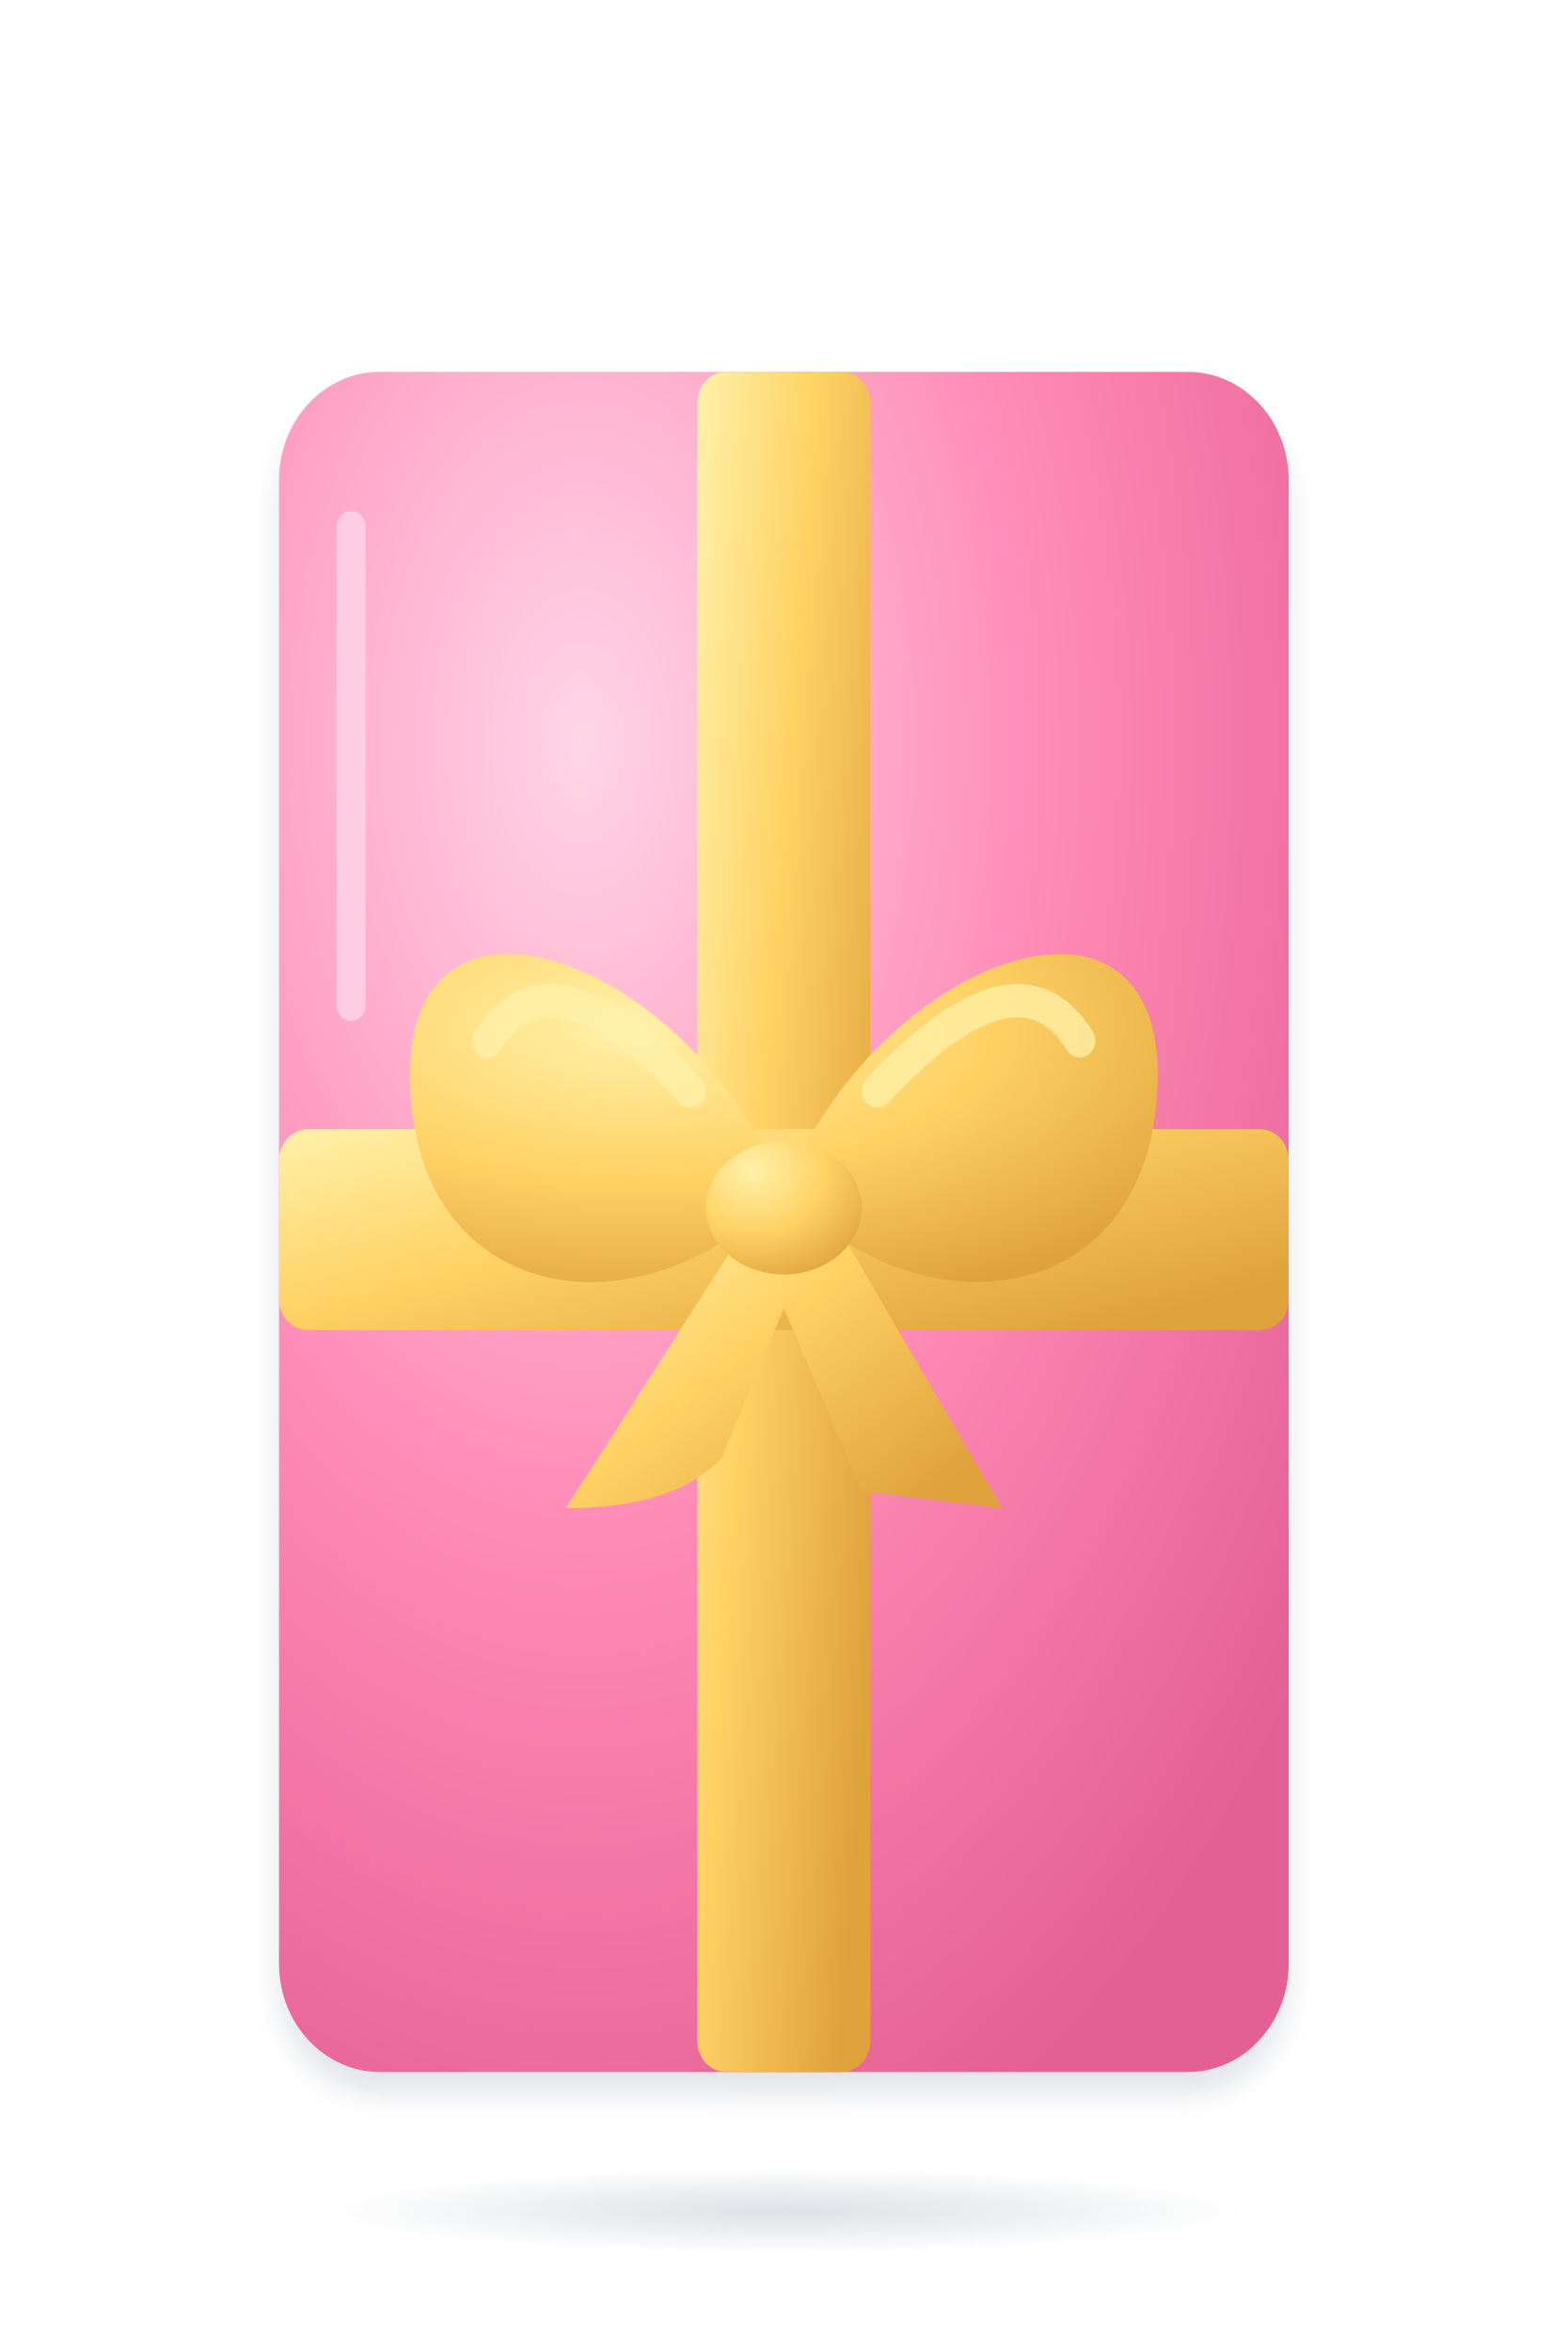
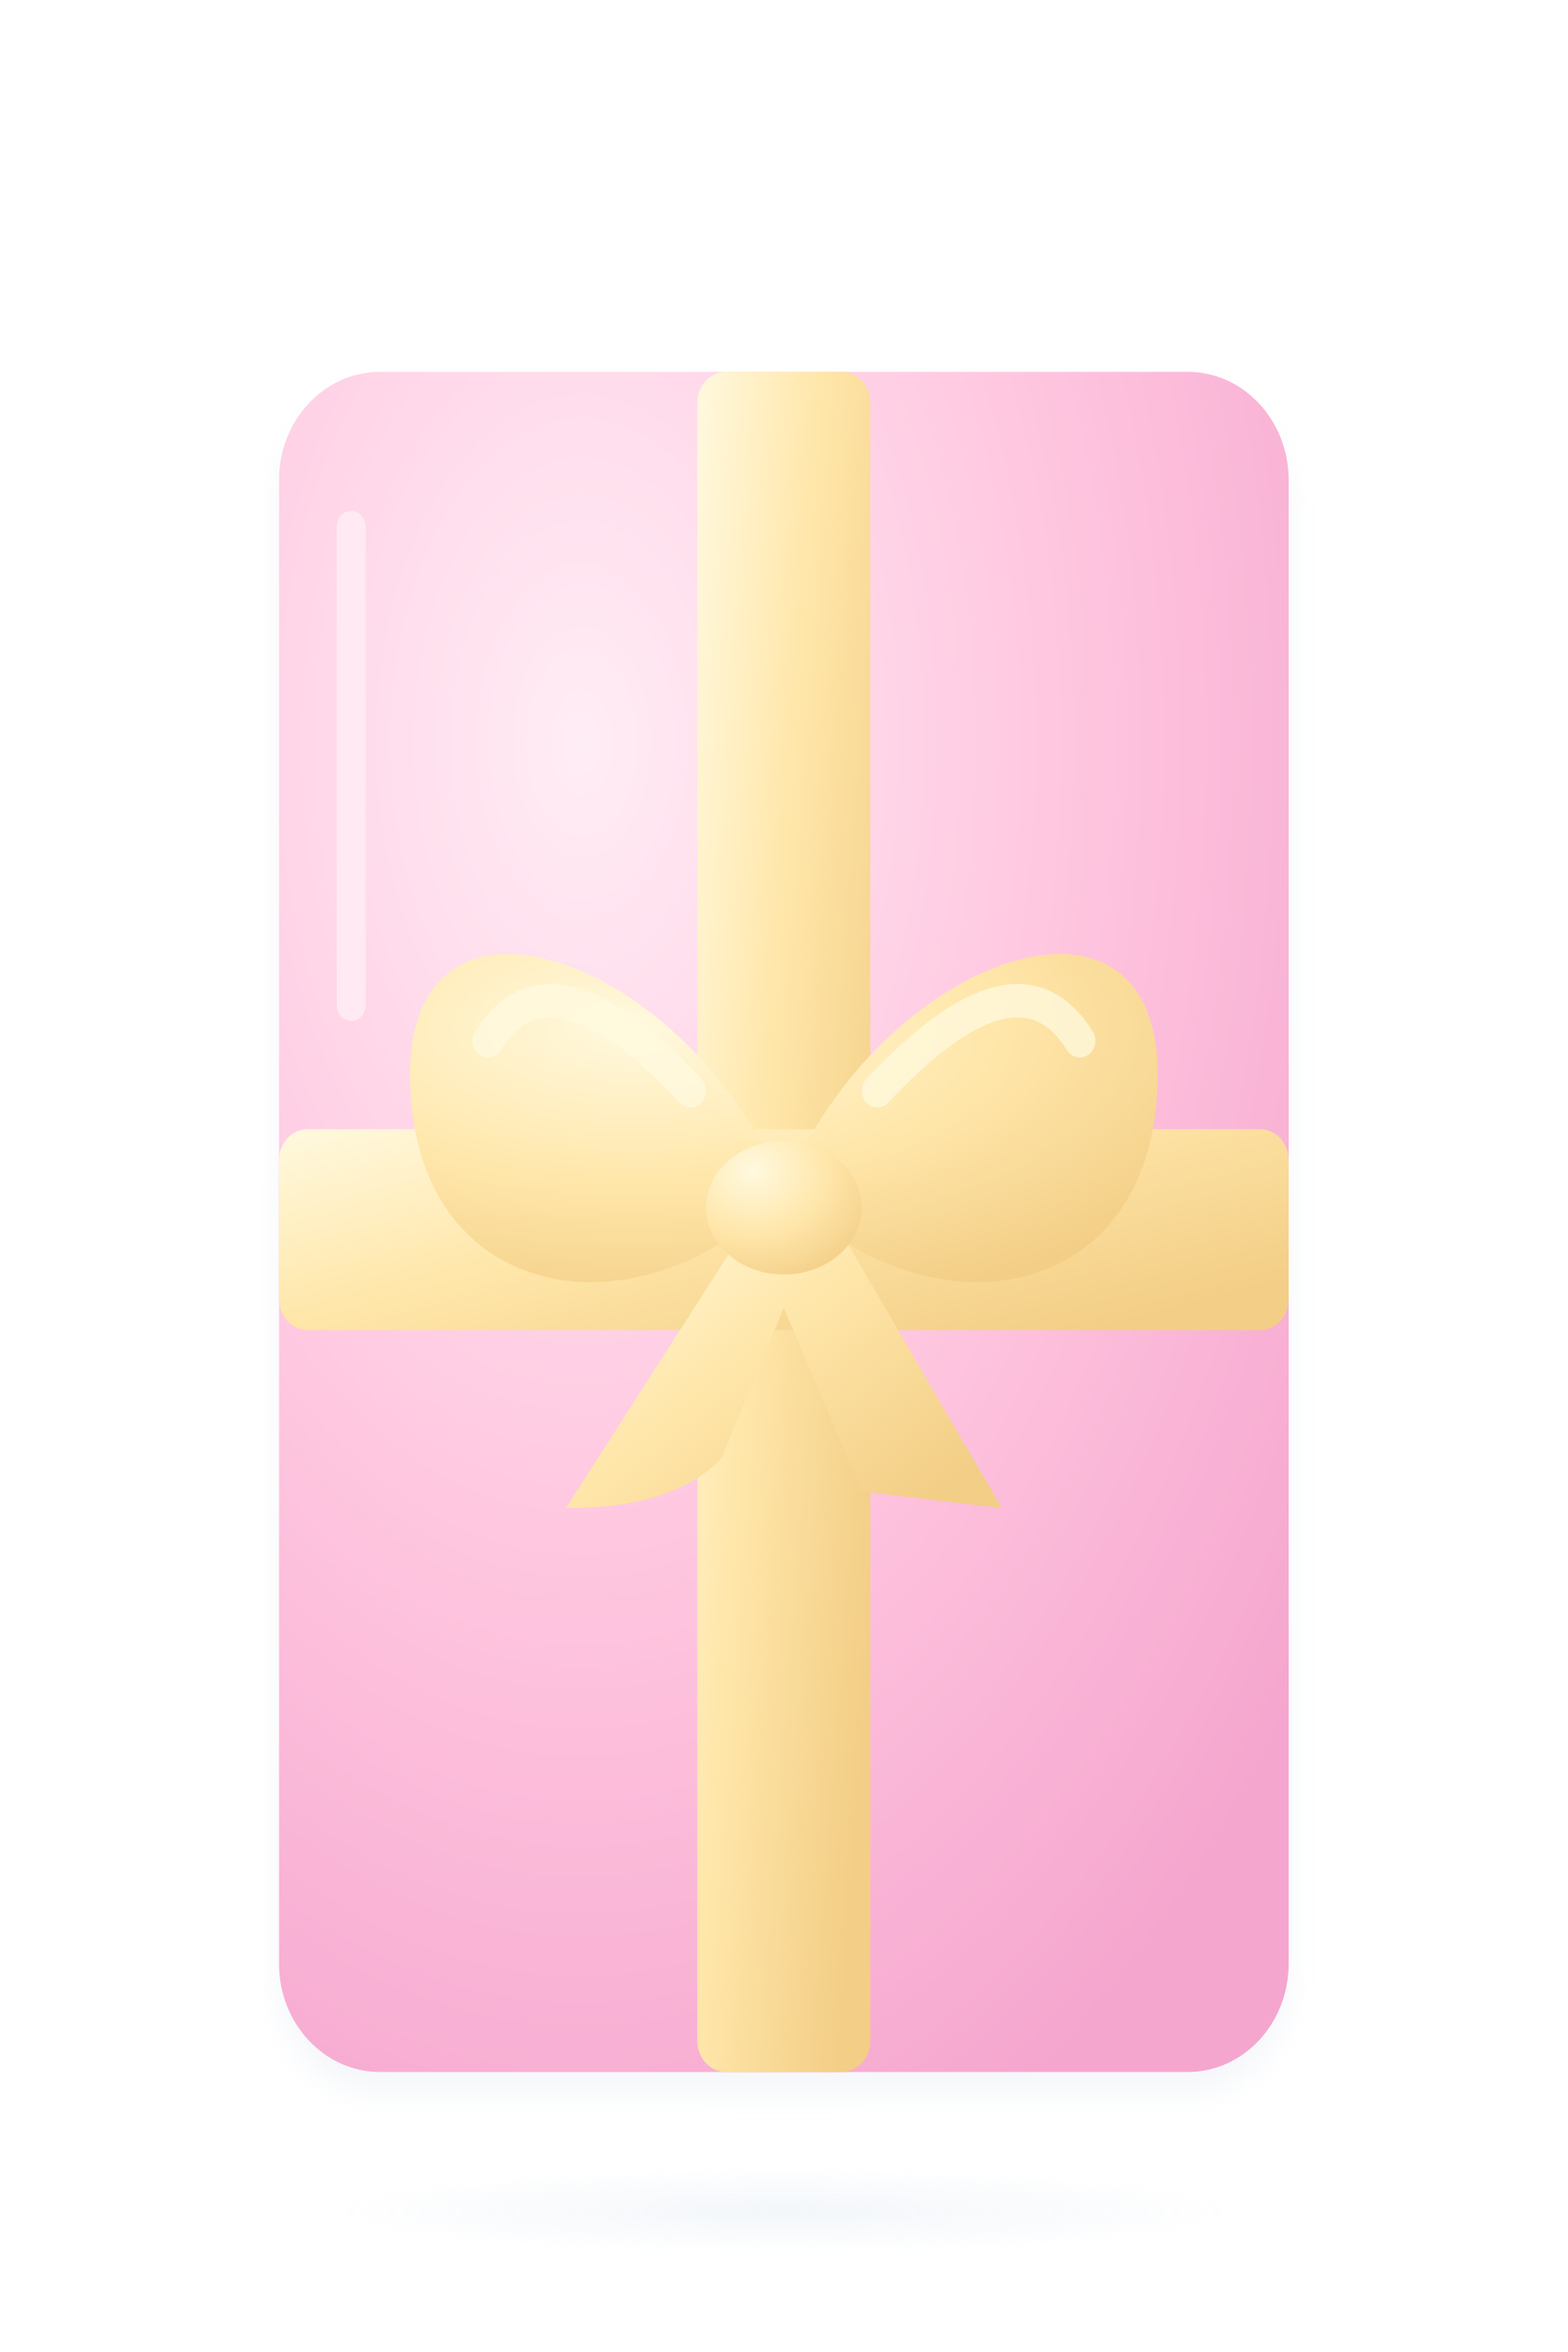
<svg xmlns="http://www.w3.org/2000/svg" viewBox="-4 -3 100 148" width="92" height="138" preserveAspectRatio="xMidYMid meet">
  <defs>
    <radialGradient id="pink" cx="30%" cy="22%" r="90%">
-       <stop stop-color="#ffd6e5" />
-       <stop offset=".52" stop-color="#ff8ab5" />
-       <stop offset="1" stop-color="#e45f93" />
+       <stop stop-color="#ffedf5" />
+       <stop offset=".52" stop-color="#ffc7e0" />
+       <stop offset="1" stop-color="#f5a6ce" />
    </radialGradient>
    <linearGradient id="gold-linear" x1="0" y1="0" x2="1" y2=".75">
-       <stop stop-color="#fff1aa" />
-       <stop offset=".45" stop-color="#ffd264" />
-       <stop offset="1" stop-color="#dfa23c" />
+       <stop stop-color="#fff9df" />
+       <stop offset=".45" stop-color="#ffe7ab" />
+       <stop offset="1" stop-color="#f3ce86" />
    </linearGradient>
    <radialGradient id="gold" cx="30%" cy="22%" r="90%">
-       <stop stop-color="#fff1aa" />
-       <stop offset=".52" stop-color="#ffd264" />
-       <stop offset="1" stop-color="#dfa23c" />
+       <stop stop-color="#fff9df" />
+       <stop offset=".52" stop-color="#ffe7ab" />
+       <stop offset="1" stop-color="#f3ce86" />
    </radialGradient>
    <radialGradient id="floor-shadow">
-       <stop stop-color="#456077" stop-opacity=".18" />
-       <stop offset=".6" stop-color="#456077" stop-opacity=".08" />
-       <stop offset="1" stop-color="#456077" stop-opacity="0" />
+       <stop stop-color="#9db9d8" stop-opacity=".12" />
+       <stop offset=".6" stop-color="#9db9d8" stop-opacity=".05" />
+       <stop offset="1" stop-color="#9db9d8" stop-opacity="0" />
    </radialGradient>
    <filter id="object-shadow" filterUnits="userSpaceOnUse" x="-10" y="-10" width="112" height="162" color-interpolation-filters="sRGB">
      <feGaussianBlur in="SourceAlpha" stdDeviation=".85" result="soft-shadow" />
      <feOffset in="soft-shadow" dy="1.4" result="offset-shadow" />
-       <feFlood flood-color="#45566c" flood-opacity=".15" />
+       <feFlood flood-color="#96acce" flood-opacity=".10" />
      <feComposite in2="offset-shadow" operator="in" />
      <feMerge>
        <feMergeNode />
        <feMergeNode in="SourceGraphic" />
      </feMerge>
    </filter>
  </defs>
  <ellipse cx="46.0" cy="137" rx="29.44" ry="2.7" fill="url(#floor-shadow)" />
  <g filter="url(#object-shadow)">
    <g transform="scale(0.92 0.985714)">
      <rect x="15" y="20" width="70" height="110" rx="7" fill="url(#pink)" />
      <rect x="44" y="20" width="12" height="110" rx="2" fill="url(#gold-linear)" />
      <rect x="15" y="69" width="70" height="13" rx="2" fill="url(#gold-linear)" />
      <g transform="translate(50 73) scale(1.08)">
        <path d="M0 0 C-6 -14 -24 -20 -24 -7 C-24 7 -9 9 0 0Z M0 0 C6 -14 24 -20 24 -7 C24 7 9 9 0 0Z" fill="url(#gold)" />
        <path d="M-3 3 L-14 19 Q-7 19 -4 16 L0 7 L5 18 L14 19 L4 3Z" fill="url(#gold-linear)" />
-         <path d="M-19 -9 Q-15 -15 -6 -6 M6 -6 Q15 -15 19 -9" fill="none" stroke="#fff1aa" stroke-width="2" stroke-linecap="round" stroke-linejoin="round" opacity=".75" />
+         <path d="M-19 -9 Q-15 -15 -6 -6 M6 -6 Q15 -15 19 -9" fill="none" stroke="#fff9df" stroke-width="2" stroke-linecap="round" stroke-linejoin="round" opacity=".75" />
        <ellipse cx="0" cy="1" rx="5" ry="4" fill="url(#gold)" />
      </g>
-       <path d="M20 30 V61" fill="none" stroke="#ffd6e5" stroke-width="2" stroke-linecap="round" stroke-linejoin="round" opacity=".8" />
+       <path d="M20 30 V61" fill="none" stroke="#ffedf5" stroke-width="2" stroke-linecap="round" stroke-linejoin="round" opacity=".8" />
    </g>
  </g>
</svg>
